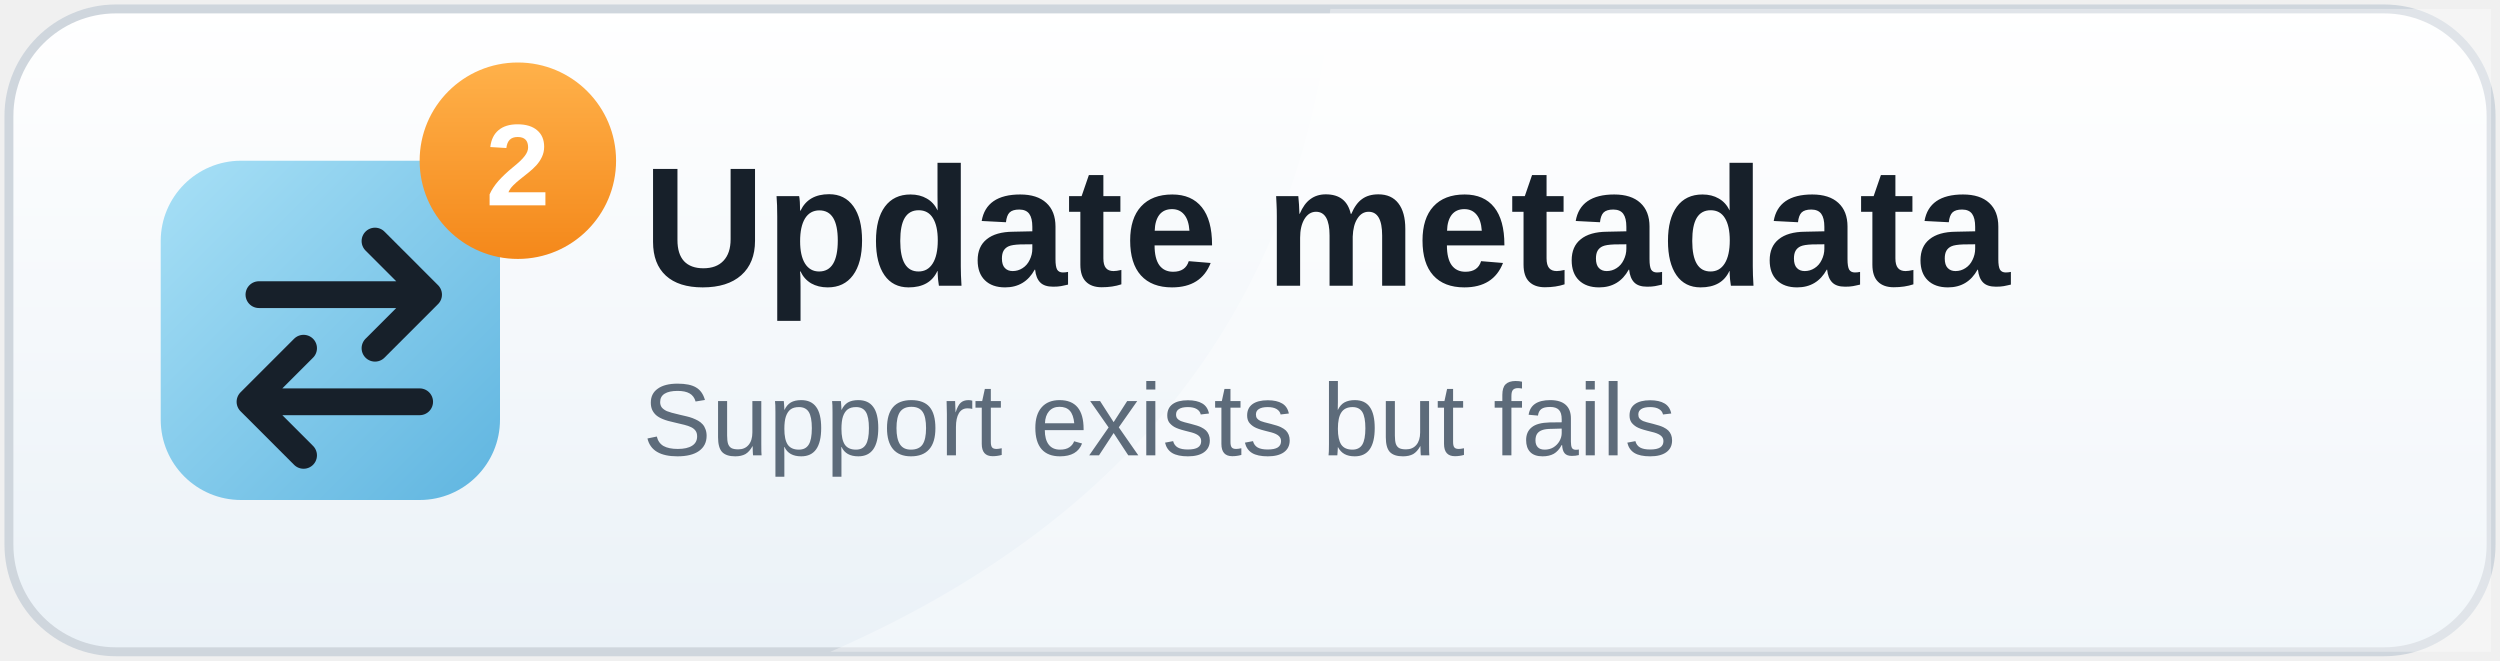
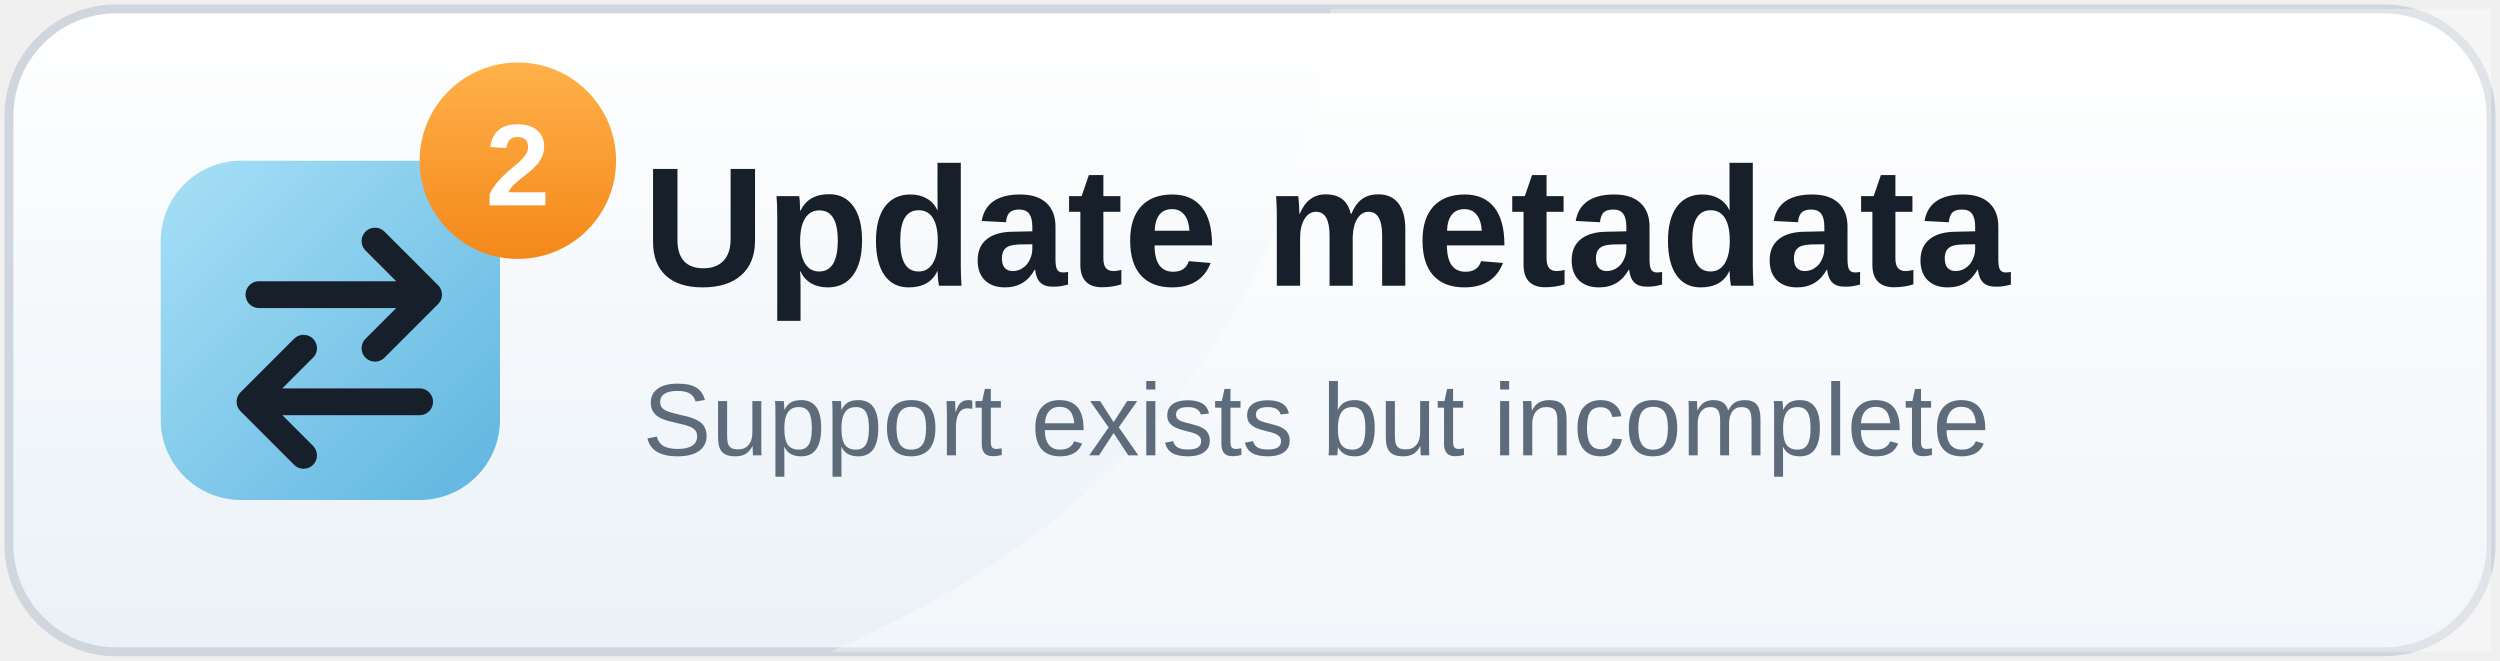
<svg xmlns="http://www.w3.org/2000/svg" width="280" height="74" viewBox="0 0 280 74" role="img" aria-labelledby="title desc">
  <defs>
    <linearGradient id="surface" x1="0" y1="0" x2="0" y2="1">
      <stop offset="0" stop-color="#ffffff" />
      <stop offset="1" stop-color="#eaf1f7" />
    </linearGradient>
    <linearGradient id="surfaceDark" x1="0" y1="0" x2="0" y2="1">
      <stop offset="0" stop-color="#1d2734" />
      <stop offset="1" stop-color="#131a23" />
    </linearGradient>
    <linearGradient id="iconBg" x1="0" y1="0" x2="1" y2="1">
      <stop offset="0" stop-color="#a8e0f6" />
      <stop offset="1" stop-color="#5fb5e0" />
    </linearGradient>
    <linearGradient id="pill" x1="0" y1="0" x2="0" y2="1">
      <stop offset="0" stop-color="#ffb14a" />
      <stop offset="1" stop-color="#f4881a" />
    </linearGradient>
  </defs>
  <style>
    .surface { fill: url(#surface); stroke: #cfd6dd; stroke-width: 1; }
    .wash { fill: #ffffff; opacity: .35; }
    .icon-bg { fill: url(#iconBg); }
    .pill { fill: url(#pill); }
    .icon-line { fill: none; stroke: #17202a; stroke-width: 3; stroke-linecap: round; stroke-linejoin: round; }
    .title { fill: #17202a; font: 700 19px Arial, Helvetica, sans-serif; }
    .caption { fill: #5d6b7a; font: 400 11.5px Arial, Helvetica, sans-serif; }
    .number { fill: #ffffff; font: 700 13px Arial, Helvetica, sans-serif; }
    @media (prefers-color-scheme: dark) {
      .surface { fill: url(#surfaceDark); stroke: #3b4858; }
      .wash { fill: #2a3a4f; opacity: .35; }
      .title { fill: #f7fafc; }
      .caption { fill: #b9c4d1; }
    }
  </style>
  <rect class="surface" x="1" y="1" width="278" height="72" rx="12" />
  <path class="wash" d="M149 1h130v72H93c32-14 52-37 56-72z" />
  <rect class="icon-bg" x="18" y="18" width="38" height="38" rx="9" />
  <circle class="pill" cx="58" cy="18" r="11" />
  <text class="number" x="58" y="23" text-anchor="middle">2</text>
  <path class="icon-line" d="M29 33h19m0 0-6-6m6 6-6 6" />
  <path class="icon-line" d="M47 45H28m0 0 6-6m-6 6 6 6" />
  <text class="title" x="72" y="32">Update metadata</text>
-   <text class="caption" x="72" y="51">Support exists but fails</text>
+   <text class="caption" x="72" y="51">Support exists but incomplete</text>
</svg>
